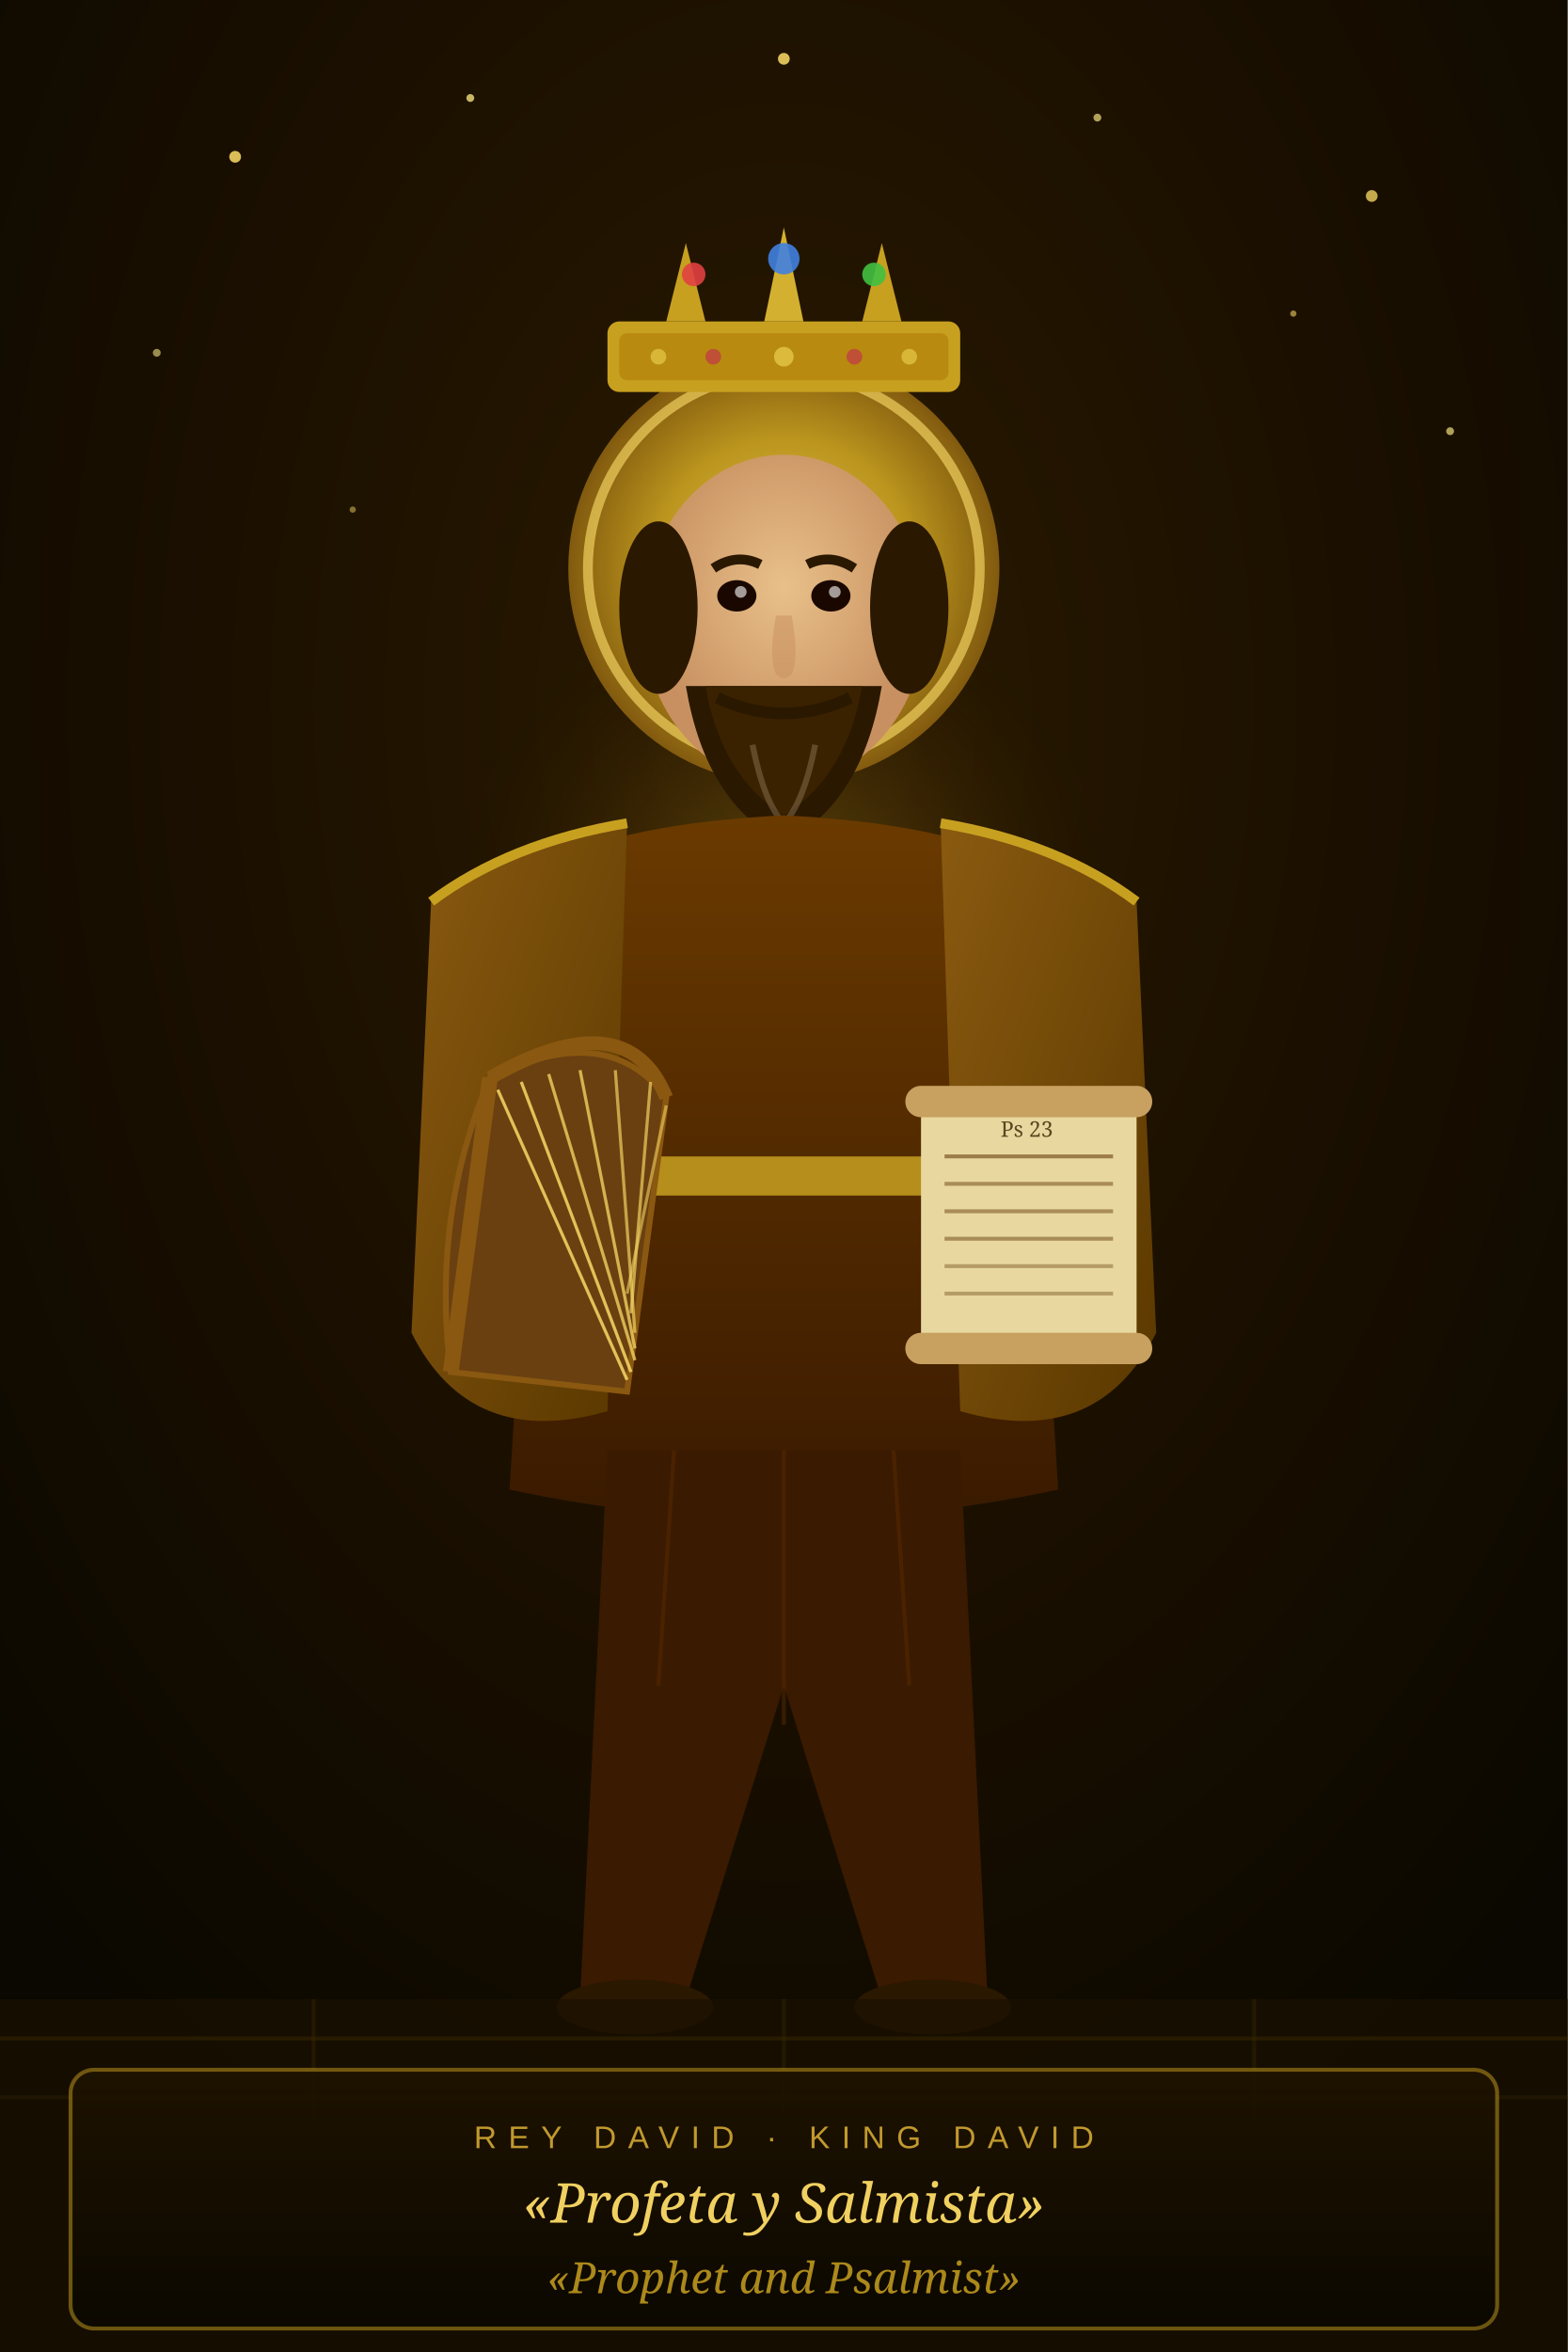
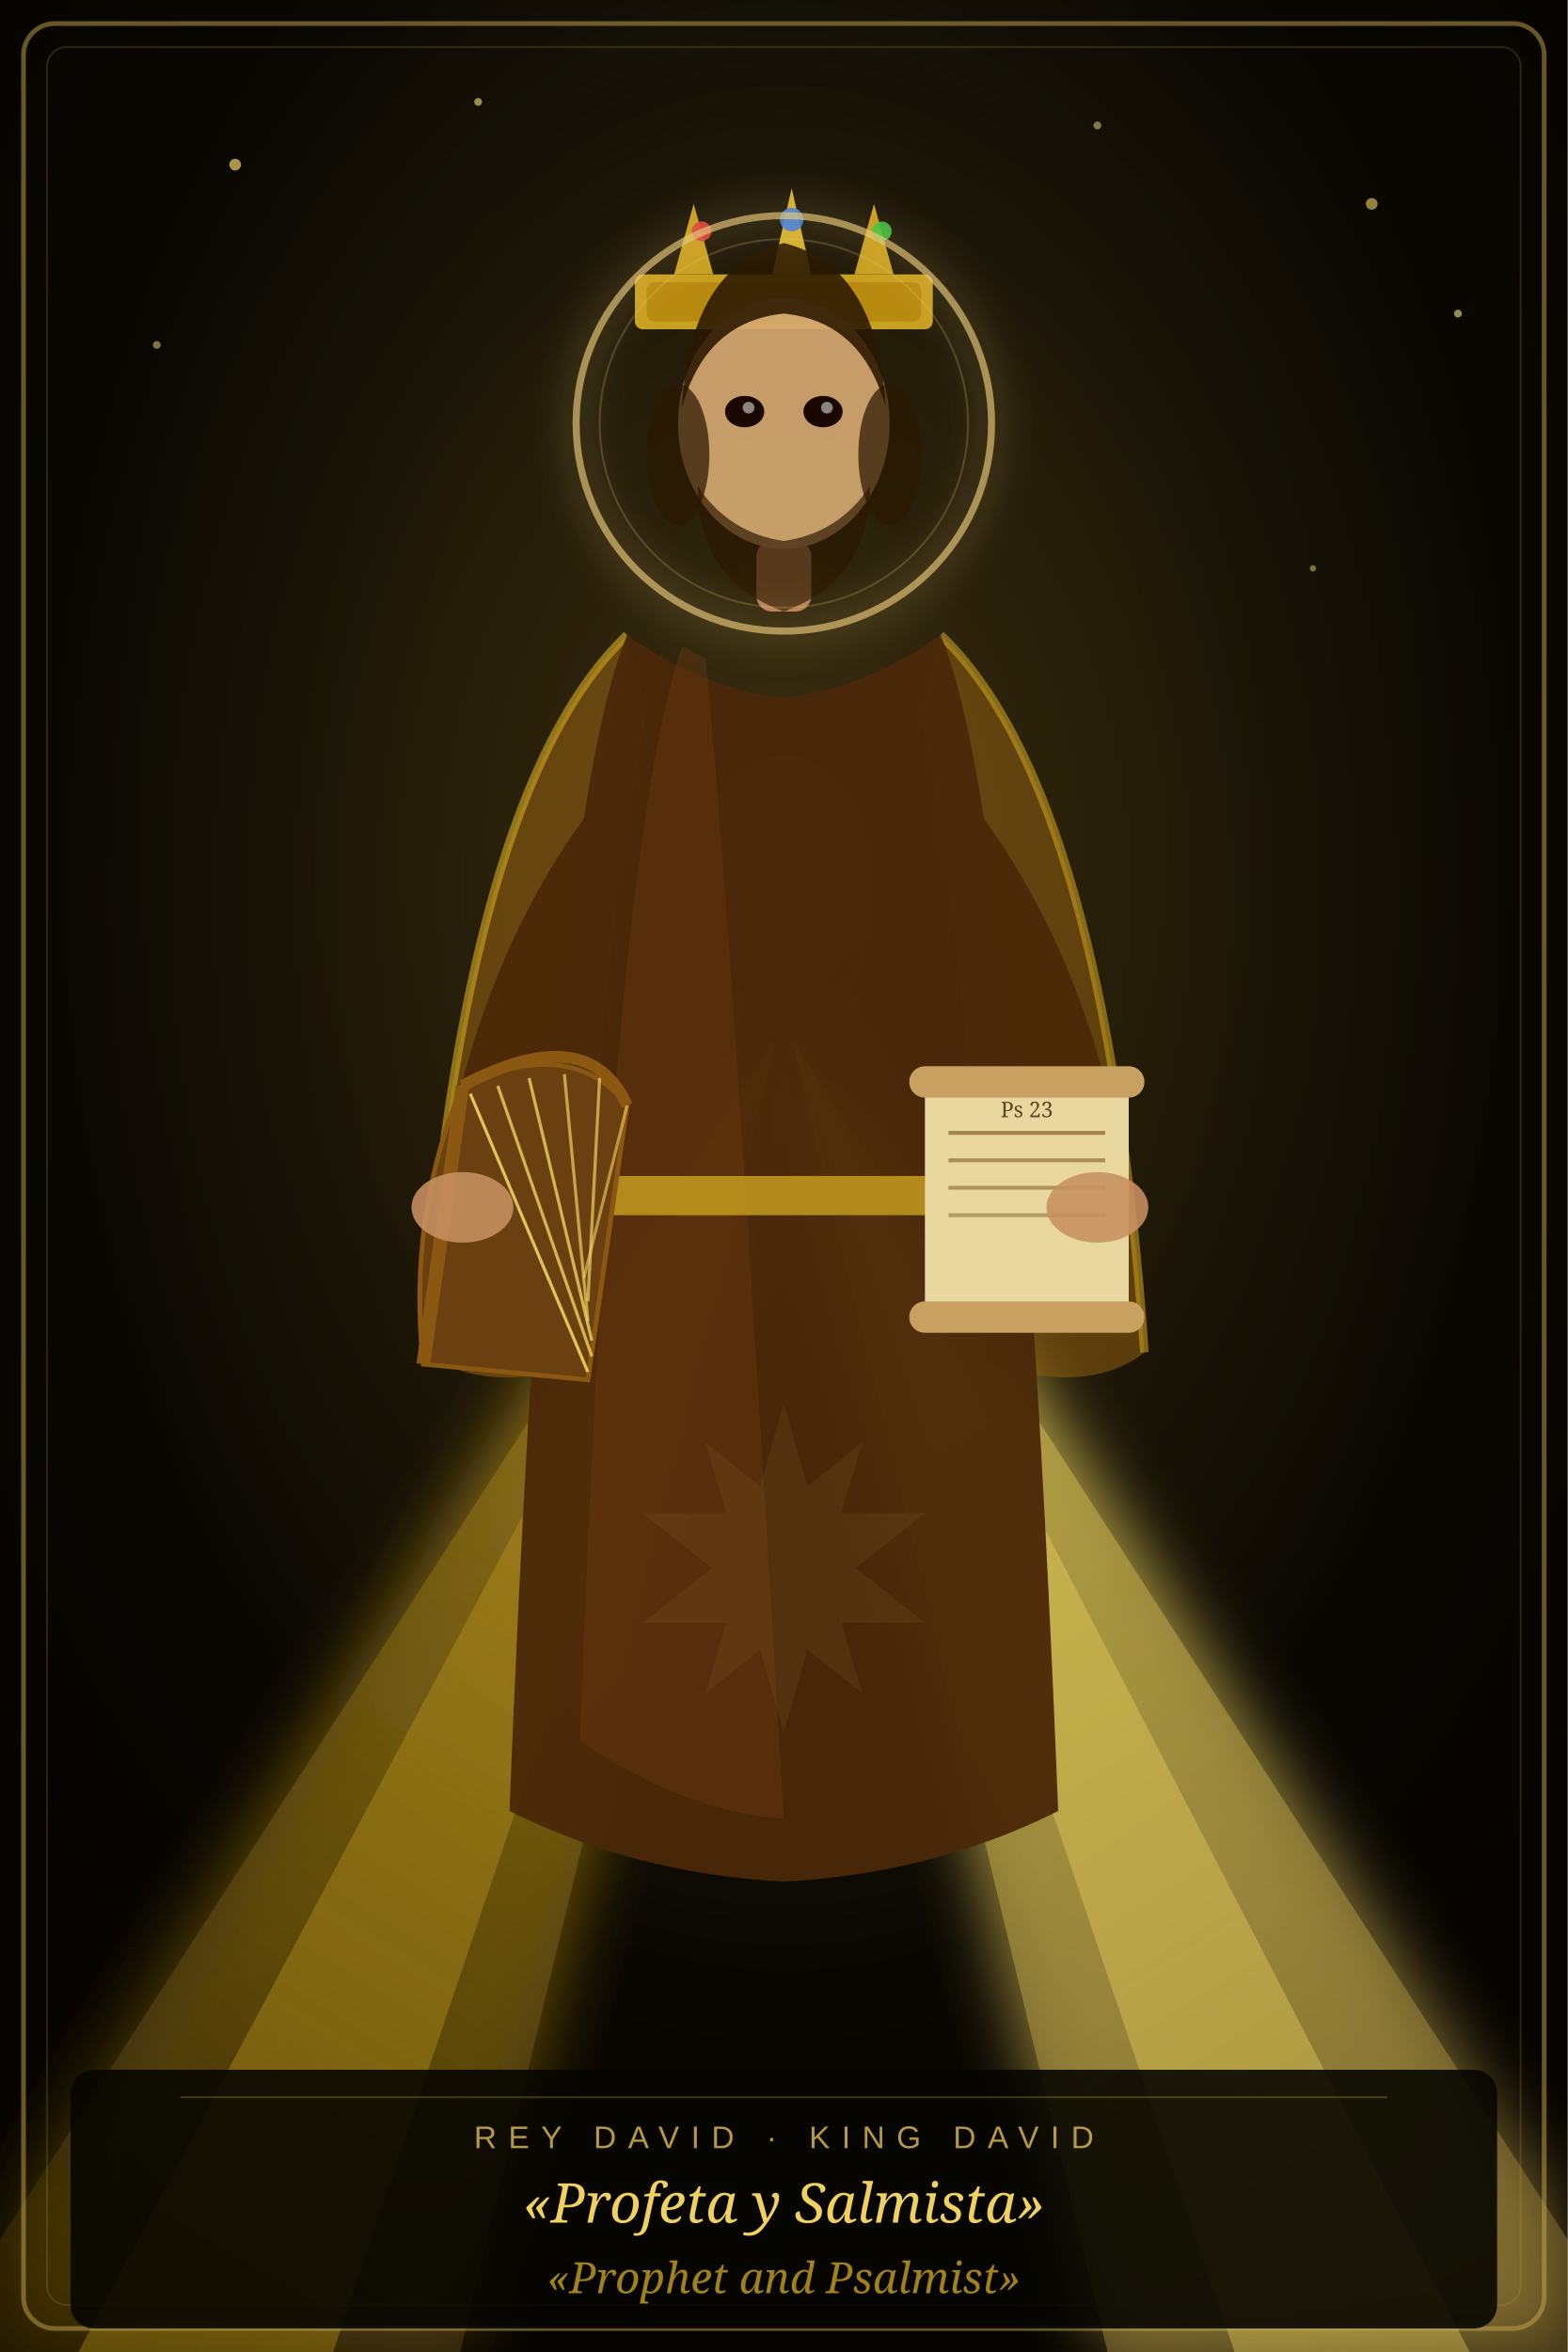
- <svg xmlns="http://www.w3.org/2000/svg" viewBox="0 0 400 600" width="400" height="600">
+ <svg xmlns="http://www.w3.org/2000/svg" viewBox="0 0 400 600">
  <defs>
-     <radialGradient id="skyrd" cx="50%" cy="30%" r="70%">
-       <stop offset="0%" stop-color="#2a1a00" />
-       <stop offset="55%" stop-color="#1a0f00" />
-       <stop offset="100%" stop-color="#0a0800" />
+     <radialGradient id="rd-bg" cx="50%" cy="35%" r="65%">
+       <stop offset="0%" stop-color="#14100a" />
+       <stop offset="100%" stop-color="#060400" />
    </radialGradient>
-     <radialGradient id="gloryrd" cx="50%" cy="42%" r="32%">
-       <stop offset="0%" stop-color="#c8a020" stop-opacity="0.35" />
-       <stop offset="60%" stop-color="#8a6010" stop-opacity="0.12" />
-       <stop offset="100%" stop-color="#2a1a00" stop-opacity="0" />
+     <radialGradient id="rd-atm" cx="50%" cy="38%" r="46%">
+       <stop offset="0%" stop-color="#c8a020" stop-opacity="0.22" />
+       <stop offset="100%" stop-color="#c8a020" stop-opacity="0" />
    </radialGradient>
-     <radialGradient id="halord" cx="50%" cy="50%" r="50%">
-       <stop offset="0%" stop-color="#f0d060" />
-       <stop offset="60%" stop-color="#c8a020" />
-       <stop offset="100%" stop-color="#8a6010" />
-     </radialGradient>
-     <radialGradient id="facerd" cx="50%" cy="40%" r="50%">
-       <stop offset="0%" stop-color="#e8c08a" />
-       <stop offset="100%" stop-color="#c89060" />
-     </radialGradient>
-     <linearGradient id="roberd" x1="0%" y1="0%" x2="0%" y2="100%">
-       <stop offset="0%" stop-color="#6a3a00" />
-       <stop offset="100%" stop-color="#3a1a00" />
+     <linearGradient id="rd-r1" x1="50%" y1="0%" x2="10%" y2="100%">
+       <stop offset="0%" stop-color="#c8a020" stop-opacity="1" />
+       <stop offset="100%" stop-color="#604808" stop-opacity="0.4" />
    </linearGradient>
-     <linearGradient id="mantlerd" x1="0%" y1="0%" x2="100%" y2="100%">
-       <stop offset="0%" stop-color="#8a5a10" />
-       <stop offset="100%" stop-color="#5a3800" />
+     <linearGradient id="rd-r2" x1="50%" y1="0%" x2="90%" y2="100%">
+       <stop offset="0%" stop-color="#f5e060" stop-opacity="1" />
+       <stop offset="100%" stop-color="#c9a84c" stop-opacity="0.4" />
    </linearGradient>
-     <linearGradient id="panelrd" x1="0%" y1="0%" x2="0%" y2="100%">
-       <stop offset="0%" stop-color="#1e1200" />
-       <stop offset="100%" stop-color="#0a0800" />
-     </linearGradient>
+     <filter id="rd-gl">
+       <feGaussianBlur stdDeviation="9" result="b" />
+       <feMerge>
+         <feMergeNode in="b" />
+         <feMergeNode in="b" />
+         <feMergeNode in="SourceGraphic" />
+       </feMerge>
+     </filter>
+     <filter id="rd-g2">
+       <feGaussianBlur stdDeviation="5" result="b" />
+       <feMerge>
+         <feMergeNode in="b" />
+         <feMergeNode in="SourceGraphic" />
+       </feMerge>
+     </filter>
  </defs>
-   <rect width="400" height="600" fill="url(#skyrd)" />
-   <circle cx="200" cy="250" r="130" fill="url(#gloryrd)" />
-   <circle cx="60" cy="40" r="1.5" fill="#f0d060" opacity="0.9" />
-   <circle cx="120" cy="25" r="1" fill="#f0e080" opacity="0.8" />
-   <circle cx="200" cy="15" r="1.5" fill="#f0d060" opacity="0.9" />
-   <circle cx="280" cy="30" r="1" fill="#f0e080" opacity="0.7" />
-   <circle cx="350" cy="50" r="1.5" fill="#f0d060" opacity="0.8" />
-   <circle cx="40" cy="90" r="1" fill="#f0e080" opacity="0.6" />
-   <circle cx="370" cy="110" r="1" fill="#f0e080" opacity="0.7" />
-   <circle cx="90" cy="130" r="0.8" fill="#f0d060" opacity="0.5" />
-   <circle cx="330" cy="80" r="0.8" fill="#f0d060" opacity="0.6" />
-   <g opacity="0.08" transform="translate(200,260)">
-     <polygon points="0,-55 10,-18 48,-18 17,7 27,44 0,22 -27,44 -17,7 -48,-18 -10,-18" fill="#f0d060" />
-     <polygon points="0,55 -10,18 -48,18 -17,-7 -27,-44 0,-22 27,-44 17,-7 48,18 10,18" fill="#f0d060" />
+   <rect width="400" height="600" fill="url(#rd-bg)" />
+   <rect width="400" height="600" fill="url(#rd-atm)" />
+   <circle cx="60" cy="42" r="1.5" fill="#f0d060" opacity="0.7" />
+   <circle cx="122" cy="26" r="1" fill="#f0e080" opacity="0.6" />
+   <circle cx="280" cy="32" r="1" fill="#f0e080" opacity="0.5" />
+   <circle cx="350" cy="52" r="1.5" fill="#f0d060" opacity="0.6" />
+   <circle cx="40" cy="88" r="1" fill="#f0e080" opacity="0.5" />
+   <circle cx="372" cy="80" r="1" fill="#f0e080" opacity="0.6" />
+   <circle cx="335" cy="145" r="0.8" fill="#f0d060" opacity="0.5" />
+   <polygon points="198,265 -25,610 115,610" fill="url(#rd-r1)" filter="url(#rd-gl)" opacity="0.68" />
+   <polygon points="198,265 20,600  85,600" fill="#c8a020" opacity="0.34" />
+   <polygon points="202,265 425,610 285,610" fill="url(#rd-r2)" filter="url(#rd-gl)" opacity="0.70" />
+   <polygon points="202,265 375,600 315,600" fill="#f5e060" opacity="0.34" />
+   <path d="M160,162 Q118,202 108,345 Q124,356 148,348 Q152,252 165,182 Z" fill="#8a5a10" opacity="0.62" />
+   <path d="M240,162 Q282,202 292,345 Q278,356 252,348 Q248,252 235,182 Z" fill="#8a5a10" opacity="0.58" />
+   <path d="M160,162 Q118,202 108,345" stroke="#c8a020" stroke-width="2.2" fill="none" opacity="0.65" />
+   <path d="M240,162 Q282,202 292,345" stroke="#c8a020" stroke-width="2.2" fill="none" opacity="0.58" />
+   <path d="M160,162 Q140,210 130,462 Q162,478 200,480 Q238,478 270,462 Q260,210 240,162 Q220,176 200,178 Q180,176 160,162 Z" fill="#4a2808" opacity="0.95" />
+   <path d="M174,165 Q156,218 148,444 Q174,462 200,464 Q186,225 180,168 Z" fill="#6a3810" opacity="0.42" />
+   <rect x="143" y="300" width="114" height="10" rx="4" fill="#c8a020" opacity="0.82" />
+   <path d="M160,195 Q122,238 112,305 Q124,315 138,308 Q146,265 162,214 Z" fill="#4a2808" opacity="0.92" />
+   <g transform="translate(100,272)">
+     <path d="M8,76 Q4,38 18,5 Q46,-8 60,10 L50,80 Z" fill="#6a4010" stroke="#8a5810" stroke-width="1.2" />
+     <line x1="8" y1="76" x2="18" y2="5" stroke="#8a5810" stroke-width="3.5" />
+     <path d="M18,5 Q50,-12 60,10" stroke="#8a5810" stroke-width="3" fill="none" />
+     <line x1="20" y1="7" x2="50" y2="78" stroke="#f0d060" stroke-width="0.8" opacity="0.9" />
+     <line x1="27" y1="5" x2="51" y2="74" stroke="#f0d060" stroke-width="0.8" opacity="0.8" />
+     <line x1="35" y1="3" x2="51" y2="70" stroke="#f0d060" stroke-width="0.8" opacity="0.8" />
+     <line x1="44" y1="2" x2="50" y2="65" stroke="#f0d060" stroke-width="0.8" opacity="0.7" />
+     <line x1="53" y1="3" x2="50" y2="60" stroke="#f0d060" stroke-width="0.8" opacity="0.7" />
+     <line x1="60" y1="10" x2="49" y2="54" stroke="#f0d060" stroke-width="0.8" opacity="0.6" />
  </g>
-   <circle cx="200" cy="145" r="55" fill="url(#halord)" opacity="0.92" />
-   <circle cx="200" cy="145" r="50" fill="none" stroke="#f0d060" stroke-width="2.5" opacity="0.7" />
-   <g opacity="0.45" transform="translate(200,145)">
-     <polygon points="0,-18 3.5,-6 16,-6 6,2 9,15 0,8 -9,15 -6,2 -16,-6 -3.5,-6" fill="none" stroke="#f0d060" stroke-width="1" />
-     <polygon points="0,18 -3.5,6 -16,6 -6,-2 -9,-15 0,-8 9,-15 6,-2 16,6 3.5,6" fill="none" stroke="#f0d060" stroke-width="1" />
+   <ellipse cx="118" cy="308" rx="13" ry="9" fill="#c89060" opacity="0.88" />
+   <path d="M240,195 Q278,238 288,305 Q276,315 262,308 Q254,265 238,214 Z" fill="#4a2808" opacity="0.92" />
+   <g transform="translate(236,275)">
+     <rect x="0" y="0" width="52" height="62" rx="3" fill="#e8d8a0" />
+     <rect x="-4" y="-3" width="60" height="8" rx="4" fill="#c8a060" />
+     <rect x="-4" y="57" width="60" height="8" rx="4" fill="#c8a060" />
+     <line x1="6" y1="14" x2="46" y2="14" stroke="#6a4010" stroke-width="1" opacity="0.55" />
+     <line x1="6" y1="21" x2="46" y2="21" stroke="#6a4010" stroke-width="1" opacity="0.5" />
+     <line x1="6" y1="28" x2="46" y2="28" stroke="#6a4010" stroke-width="1" opacity="0.45" />
+     <line x1="6" y1="35" x2="46" y2="35" stroke="#6a4010" stroke-width="1" opacity="0.4" />
+     <text x="26" y="10" text-anchor="middle" font-family="Georgia,serif" font-size="5.5" fill="#3a2000" opacity="0.8">Ps 23</text>
  </g>
-   <rect x="155" y="82" width="90" height="18" rx="3" fill="#c8a020" />
-   <rect x="158" y="85" width="84" height="12" rx="2" fill="#b88a10" />
-   <polygon points="170,82 175,62 180,82" fill="#c8a020" />
-   <polygon points="195,82 200,58 205,82" fill="#d4b030" />
-   <polygon points="220,82 225,62 230,82" fill="#c8a020" />
-   <circle cx="177" cy="70" r="3" fill="#e04040" opacity="0.9" />
-   <circle cx="200" cy="66" r="4" fill="#4080e0" opacity="0.9" />
-   <circle cx="223" cy="70" r="3" fill="#40c040" opacity="0.9" />
-   <circle cx="168" cy="91" r="2" fill="#e0c040" opacity="0.8" />
-   <circle cx="182" cy="91" r="2" fill="#c04040" opacity="0.8" />
-   <circle cx="200" cy="91" r="2.5" fill="#e0c040" opacity="0.9" />
-   <circle cx="218" cy="91" r="2" fill="#c04040" opacity="0.8" />
-   <circle cx="232" cy="91" r="2" fill="#e0c040" opacity="0.8" />
-   <ellipse cx="200" cy="158" rx="36" ry="42" fill="url(#facerd)" />
-   <ellipse cx="168" cy="155" rx="10" ry="22" fill="#2a1800" />
-   <ellipse cx="232" cy="155" rx="10" ry="22" fill="#2a1800" />
-   <path d="M175 175 Q180 205 200 215 Q220 205 225 175" fill="#2a1800" />
-   <path d="M180 175 Q184 198 200 208 Q216 198 220 175" fill="#3a2200" />
-   <path d="M183 178 Q200 186 217 178" stroke="#2a1800" stroke-width="3" fill="none" />
-   <path d="M192 190 Q195 205 200 210" stroke="#8a7050" stroke-width="1.5" fill="none" opacity="0.5" />
-   <path d="M208 190 Q205 205 200 210" stroke="#8a7050" stroke-width="1.5" fill="none" opacity="0.5" />
-   <ellipse cx="188" cy="152" rx="5" ry="4" fill="#1a0800" />
-   <ellipse cx="212" cy="152" rx="5" ry="4" fill="#1a0800" />
-   <circle cx="189" cy="151" r="1.5" fill="#fff" opacity="0.6" />
-   <circle cx="213" cy="151" r="1.5" fill="#fff" opacity="0.6" />
-   <path d="M182 145 Q188 141 194 144" stroke="#2a1800" stroke-width="2.5" fill="none" />
-   <path d="M206 144 Q212 141 218 145" stroke="#2a1800" stroke-width="2.5" fill="none" />
-   <path d="M198 157 Q196 168 198 172 Q200 174 202 172 Q204 168 202 157" fill="#c89060" opacity="0.5" />
-   <path d="M140 220 Q160 210 200 208 Q240 210 260 220 L270 380 Q200 395 130 380 Z" fill="url(#roberd)" />
-   <path d="M110 230 Q130 215 160 210 L155 360 Q120 370 105 340 Z" fill="url(#mantlerd)" />
-   <path d="M290 230 Q270 215 240 210 L245 360 Q280 370 295 340 Z" fill="url(#mantlerd)" />
-   <path d="M110 230 Q130 215 160 210" stroke="#c8a020" stroke-width="2.5" fill="none" />
-   <path d="M290 230 Q270 215 240 210" stroke="#c8a020" stroke-width="2.5" fill="none" />
-   <rect x="140" y="295" width="120" height="10" rx="4" fill="#c8a020" opacity="0.85" />
-   <g transform="translate(105, 270)">
-     <path d="M10 80 Q5 40 20 5 Q50 -10 65 10 L55 85 Z" fill="#6a4010" stroke="#8a5810" stroke-width="1.5" />
-     <line x1="10" y1="80" x2="20" y2="5" stroke="#8a5810" stroke-width="4" />
-     <path d="M20 5 Q55 -15 65 10" stroke="#8a5810" stroke-width="3.5" fill="none" />
-     <line x1="22" y1="8" x2="55" y2="82" stroke="#f0d060" stroke-width="0.8" opacity="0.9" />
-     <line x1="28" y1="6" x2="56" y2="80" stroke="#f0d060" stroke-width="0.8" opacity="0.9" />
-     <line x1="35" y1="4" x2="57" y2="77" stroke="#f0d060" stroke-width="0.8" opacity="0.8" />
-     <line x1="43" y1="3" x2="57" y2="74" stroke="#f0d060" stroke-width="0.8" opacity="0.8" />
-     <line x1="52" y1="3" x2="57" y2="70" stroke="#f0d060" stroke-width="0.8" opacity="0.7" />
-     <line x1="61" y1="6" x2="56" y2="65" stroke="#f0d060" stroke-width="0.8" opacity="0.7" />
-     <line x1="65" y1="12" x2="55" y2="60" stroke="#f0d060" stroke-width="0.8" opacity="0.6" />
+   <ellipse cx="280" cy="308" rx="13" ry="9" fill="#c89060" opacity="0.88" />
+   <rect x="162" y="70" width="76" height="14" rx="2" fill="#c8a020" />
+   <rect x="165" y="72" width="70" height="10" rx="2" fill="#b88a10" />
+   <polygon points="172,70 177,52 182,70" fill="#c8a020" />
+   <polygon points="197,70 202,48 207,70" fill="#d4b030" />
+   <polygon points="218,70 223,52 228,70" fill="#c8a020" />
+   <circle cx="179" cy="59" r="2.5" fill="#e04040" opacity="0.9" />
+   <circle cx="202" cy="56" r="3" fill="#4080e0" opacity="0.9" />
+   <circle cx="225" cy="59" r="2.5" fill="#40c040" opacity="0.9" />
+   <rect x="193" y="138" width="14" height="18" rx="4" fill="#c89060" opacity="0.88" />
+   <ellipse cx="200" cy="108" rx="27" ry="32" fill="#d4a870" opacity="0.92" />
+   <path d="M174,104 Q176,68 200,62 Q224,68 226,104 Q220,82 200,80 Q180,82 174,104 Z" fill="#2a1800" opacity="0.88" />
+   <ellipse cx="173" cy="116" rx="8" ry="18" fill="#2a1800" opacity="0.72" />
+   <ellipse cx="227" cy="116" rx="8" ry="18" fill="#2a1800" opacity="0.72" />
+   <path d="M178,124 Q178,148 200,156 Q222,148 222,124 Q214,136 200,138 Q186,136 178,124 Z" fill="#2a1800" opacity="0.68" />
+   <ellipse cx="190" cy="105" rx="5" ry="4" fill="#1a0800" />
+   <ellipse cx="210" cy="105" rx="5" ry="4" fill="#1a0800" />
+   <circle cx="191" cy="104" r="1.5" fill="#ffffff" opacity="0.5" />
+   <circle cx="211" cy="104" r="1.5" fill="#ffffff" opacity="0.5" />
+   <circle cx="200" cy="108" r="53" fill="none" stroke="#e8c97a" stroke-width="1.8" stroke-opacity="0.65" filter="url(#rd-g2)" />
+   <circle cx="200" cy="108" r="47" fill="none" stroke="#e8c97a" stroke-width="0.5" stroke-opacity="0.22" />
+   <g opacity="0.06" transform="translate(200,400)">
+     <polygon points="0,-42 8,-14 36,-14 12,5 20,32 0,16 -20,32 -12,5 -36,-14 -8,-14" fill="#f0d060" />
+     <polygon points="0,42 -8,14 -36,14 -12,-5 -20,-32 0,-16 20,-32 12,-5 36,14 8,14" fill="#f0d060" />
  </g>
-   <g transform="translate(235, 280)">
-     <rect x="0" y="0" width="55" height="65" rx="3" fill="#e8d8a0" />
-     <rect x="-4" y="-3" width="63" height="8" rx="4" fill="#c8a060" />
-     <rect x="-4" y="60" width="63" height="8" rx="4" fill="#c8a060" />
-     <line x1="6" y1="15" x2="49" y2="15" stroke="#6a4010" stroke-width="1" opacity="0.6" />
-     <line x1="6" y1="22" x2="49" y2="22" stroke="#6a4010" stroke-width="1" opacity="0.5" />
-     <line x1="6" y1="29" x2="49" y2="29" stroke="#6a4010" stroke-width="1" opacity="0.5" />
-     <line x1="6" y1="36" x2="49" y2="36" stroke="#6a4010" stroke-width="1" opacity="0.5" />
-     <line x1="6" y1="43" x2="49" y2="43" stroke="#6a4010" stroke-width="1" opacity="0.4" />
-     <line x1="6" y1="50" x2="49" y2="50" stroke="#6a4010" stroke-width="1" opacity="0.4" />
-     <text x="27" y="10" text-anchor="middle" font-family="Georgia,serif" font-size="5.5" fill="#3a2000" opacity="0.8">Ps 23</text>
-   </g>
-   <path d="M155 370 L148 510 L175 510 L200 430 L225 510 L252 510 L245 370 Z" fill="#3a1a00" />
-   <line x1="172" y1="370" x2="168" y2="430" stroke="#5a2a00" stroke-width="1" opacity="0.5" />
-   <line x1="200" y1="370" x2="200" y2="440" stroke="#5a2a00" stroke-width="1" opacity="0.5" />
-   <line x1="228" y1="370" x2="232" y2="430" stroke="#5a2a00" stroke-width="1" opacity="0.5" />
-   <ellipse cx="162" cy="512" rx="20" ry="7" fill="#2a1800" />
-   <ellipse cx="238" cy="512" rx="20" ry="7" fill="#2a1800" />
-   <rect x="0" y="510" width="400" height="90" fill="#1a1000" opacity="0.7" />
-   <line x1="0" y1="520" x2="400" y2="520" stroke="#3a2800" stroke-width="1" opacity="0.5" />
-   <line x1="0" y1="535" x2="400" y2="535" stroke="#3a2800" stroke-width="1" opacity="0.3" />
-   <line x1="80" y1="510" x2="80" y2="540" stroke="#3a2800" stroke-width="1" opacity="0.4" />
-   <line x1="200" y1="510" x2="200" y2="540" stroke="#3a2800" stroke-width="1" opacity="0.4" />
-   <line x1="320" y1="510" x2="320" y2="540" stroke="#3a2800" stroke-width="1" opacity="0.4" />
-   <rect x="18" y="528" width="364" height="66" rx="6" fill="url(#panelrd)" opacity="0.92" />
-   <rect x="18" y="528" width="364" height="66" rx="6" fill="none" stroke="#c8a020" stroke-width="1" opacity="0.5" />
-   <text x="200" y="548" text-anchor="middle" font-family="Arial,sans-serif" font-size="8" fill="#c9a030" letter-spacing="3" opacity="0.95">REY DAVID  ·  KING DAVID</text>
+   <rect x="6" y="6" width="388" height="588" rx="8" fill="none" stroke="#c9a84c" stroke-width="1.2" stroke-opacity="0.5" />
+   <rect x="12" y="12" width="376" height="576" rx="5" fill="none" stroke="#c9a84c" stroke-width="0.5" stroke-opacity="0.18" />
+   <rect x="18" y="528" width="364" height="66" rx="6" fill="#060400" opacity="0.88" />
+   <line x1="46" y1="535" x2="354" y2="535" stroke="#c9a84c" stroke-width="0.5" stroke-opacity="0.28" />
+   <text x="200" y="548" text-anchor="middle" font-family="Arial,sans-serif" font-size="8" fill="#c9a84c" letter-spacing="3" opacity="0.9">REY DAVID · KING DAVID</text>
  <text x="200" y="567" text-anchor="middle" font-family="Georgia,serif" font-size="14" fill="#f0d060" font-style="italic">«Profeta y Salmista»</text>
-   <text x="200" y="585" text-anchor="middle" font-family="Georgia,serif" font-size="11" fill="#c8a020" font-style="italic" opacity="0.85">«Prophet and Psalmist»</text>
+   <text x="200" y="585" text-anchor="middle" font-family="Georgia,serif" font-size="11" fill="#c8a020" font-style="italic" opacity="0.8">«Prophet and Psalmist»</text>
</svg>
